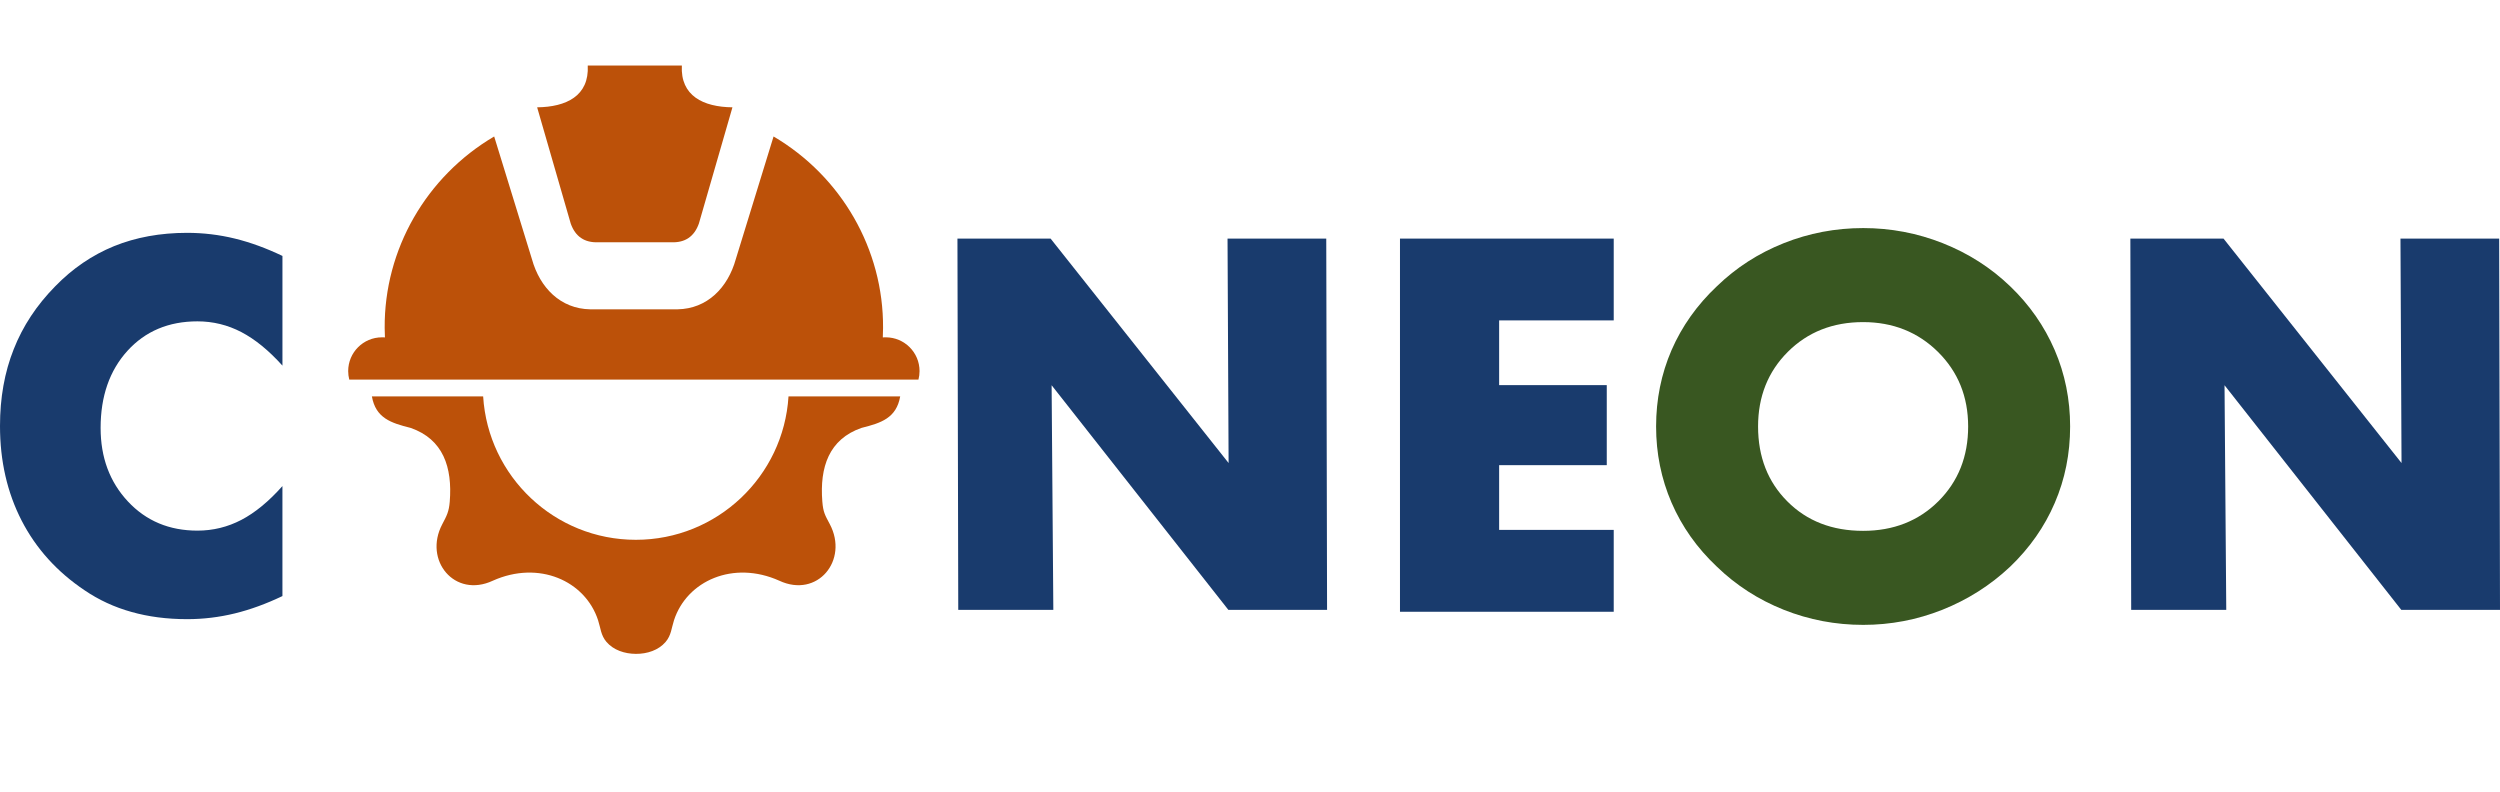
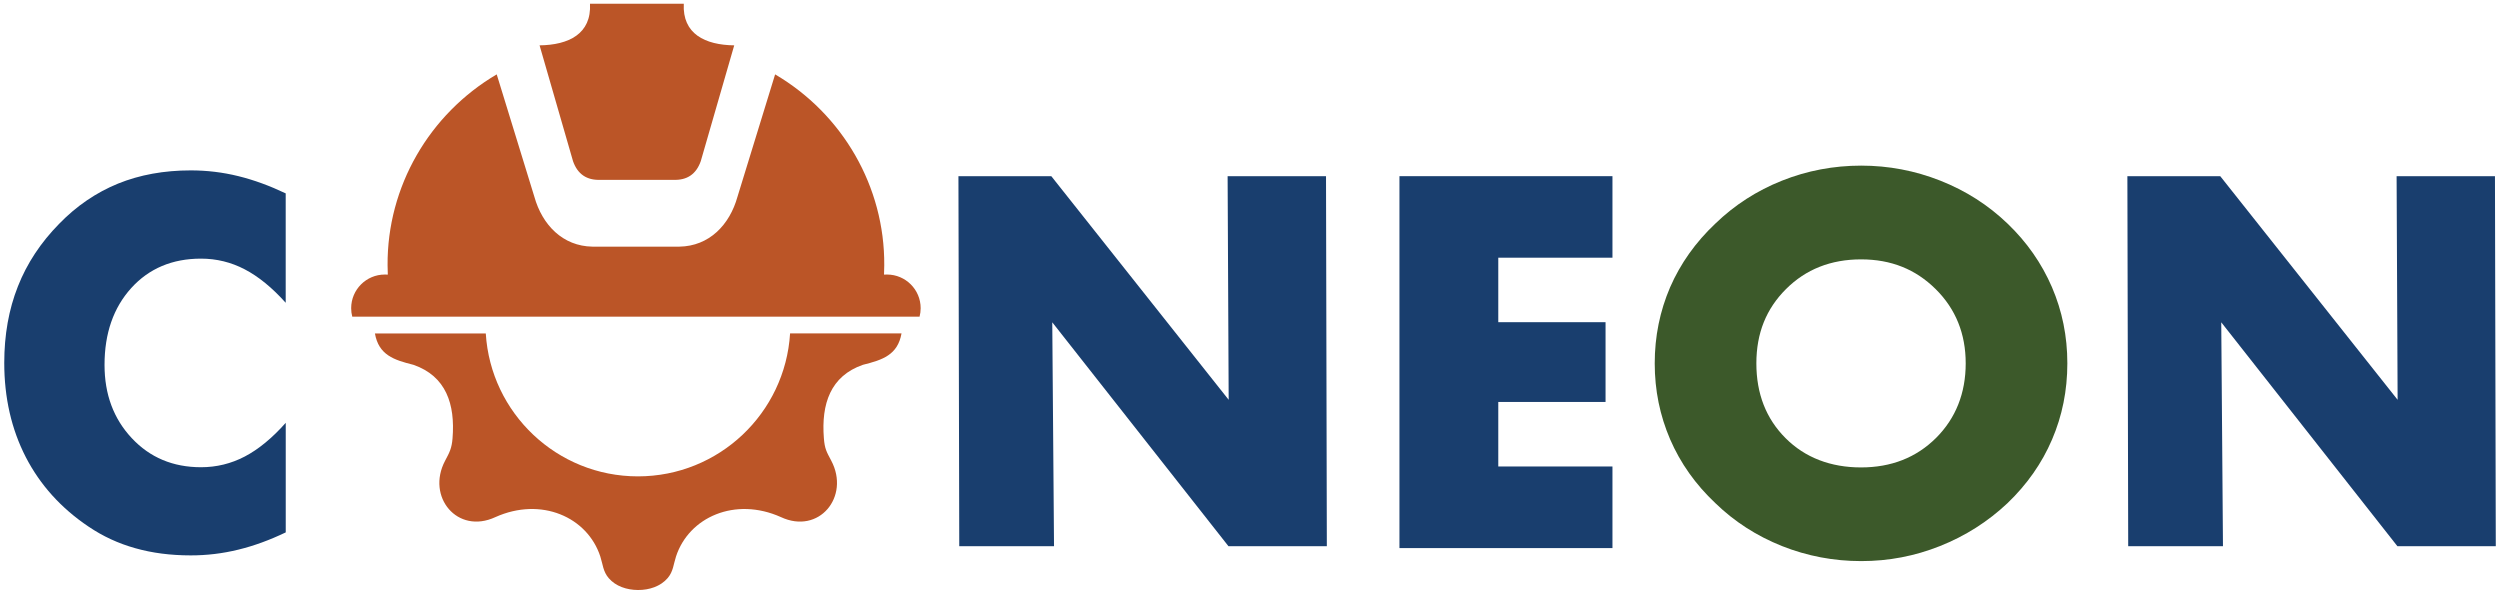
- <svg xmlns="http://www.w3.org/2000/svg" width="139" height="44" viewBox="0 0 139 44" fill="none">
-   <path d="M15.704 14.23V20.329C14.94 19.48 14.176 18.859 13.417 18.463C12.658 18.067 11.842 17.867 10.978 17.867C9.374 17.867 8.076 18.416 7.083 19.509C6.09 20.606 5.594 22.034 5.594 23.795C5.594 25.437 6.1 26.797 7.112 27.881C8.124 28.964 9.413 29.503 10.978 29.503C11.842 29.503 12.658 29.303 13.417 28.907C14.176 28.511 14.94 27.885 15.703 27.026V33.141C14.816 33.565 13.937 33.89 13.059 34.105C12.186 34.319 11.298 34.425 10.405 34.425C9.284 34.425 8.253 34.291 7.308 34.023C6.363 33.761 5.489 33.355 4.697 32.816C3.169 31.79 2.005 30.501 1.203 28.945C0.401 27.384 0 25.632 0 23.685C0 22.119 0.253 20.697 0.764 19.413C1.27 18.129 2.038 16.969 3.064 15.924C4.033 14.926 5.126 14.182 6.343 13.685C7.556 13.194 8.911 12.946 10.405 12.946C11.298 12.946 12.186 13.051 13.059 13.265C13.937 13.48 14.816 13.805 15.704 14.23Z" fill="#193B6D" />
-   <path d="M53.279 33.909L53.234 13.266H58.413L68.31 25.744L68.251 13.266H73.74L73.785 33.909H68.297L58.47 21.419L58.565 33.909H53.279Z" fill="#193B6D" />
-   <path d="M118.494 33.909L118.448 13.266H123.628L133.525 25.744L133.466 13.266H138.954L139 33.909H133.512L123.684 21.419L123.78 33.909H118.494Z" fill="#193B6D" />
-   <path d="M77.839 34.014V13.266H89.723V17.814H83.352V21.413H89.336V25.863H83.352V29.462H89.723V34.014H77.839Z" fill="#193B6D" />
-   <path fill-rule="evenodd" clip-rule="evenodd" d="M99.404 19.562C100.508 18.462 101.903 17.909 103.589 17.909C105.244 17.909 106.634 18.462 107.753 19.567C108.872 20.677 109.429 22.058 109.429 23.712C109.429 25.384 108.877 26.77 107.773 27.871C106.67 28.967 105.275 29.515 103.589 29.515C101.871 29.515 100.466 28.971 99.379 27.88C98.291 26.793 97.749 25.402 97.749 23.712C97.749 22.049 98.301 20.663 99.404 19.562ZM114.245 27.962C114.813 26.644 115.099 25.227 115.099 23.712C115.099 22.207 114.813 20.79 114.24 19.461C113.663 18.128 112.84 16.946 111.76 15.912C110.681 14.877 109.435 14.083 108.015 13.52C106.599 12.961 105.128 12.681 103.597 12.681C102.055 12.681 100.584 12.961 99.178 13.52C97.767 14.083 96.532 14.877 95.463 15.912C94.353 16.956 93.515 18.143 92.938 19.466C92.365 20.795 92.079 22.207 92.079 23.712C92.079 25.207 92.365 26.619 92.938 27.948C93.515 29.281 94.353 30.468 95.463 31.512C96.532 32.546 97.767 33.34 99.178 33.904C100.584 34.463 102.055 34.743 103.597 34.743C105.118 34.743 106.584 34.463 107.995 33.904C109.405 33.34 110.661 32.546 111.76 31.512C112.85 30.468 113.678 29.286 114.245 27.962Z" fill="#395721" />
-   <path fill-rule="evenodd" clip-rule="evenodd" d="M43.841 22.039C43.566 26.488 39.87 30.013 35.352 30.013C30.833 30.013 27.137 26.488 26.863 22.039H20.677C20.89 23.246 21.737 23.518 22.829 23.791C24.64 24.42 25.16 25.976 25.006 27.892C24.962 28.445 24.84 28.674 24.591 29.145C23.531 31.152 25.278 33.276 27.399 32.288C29.956 31.14 32.536 32.29 33.253 34.484C33.397 34.923 33.404 35.322 33.721 35.692C34.109 36.146 34.734 36.352 35.353 36.355C35.983 36.359 36.612 36.154 37.007 35.692C37.324 35.322 37.332 34.923 37.475 34.484C38.192 32.29 40.772 31.14 43.33 32.288C45.452 33.277 47.201 31.147 46.135 29.139C45.87 28.641 45.769 28.482 45.721 27.882C45.57 25.971 46.091 24.419 47.9 23.791C48.992 23.518 49.839 23.246 50.051 22.039L43.841 22.039Z" fill="#BC5109" />
-   <path fill-rule="evenodd" clip-rule="evenodd" d="M32.815 17.198C31.162 17.171 30.015 15.993 29.576 14.41L27.476 7.588C23.706 9.807 21.358 13.86 21.388 18.237C21.389 18.41 21.394 18.584 21.402 18.759C21.348 18.755 21.292 18.755 21.238 18.755C20.2 18.755 19.359 19.596 19.359 20.633C19.359 20.793 19.38 20.952 19.419 21.106H51.066C51.106 20.952 51.127 20.793 51.127 20.633C51.127 19.596 50.285 18.755 49.248 18.755C49.194 18.755 49.138 18.755 49.084 18.759C49.092 18.584 49.097 18.41 49.098 18.237C49.127 13.86 46.78 9.807 43.01 7.588L40.91 14.41C40.47 15.993 39.324 17.171 37.671 17.198H32.815Z" fill="#BC5109" />
-   <path fill-rule="evenodd" clip-rule="evenodd" d="M33.264 13.47C32.499 13.5 31.989 13.154 31.733 12.432L29.865 5.967C31.486 5.949 32.767 5.33 32.679 3.645H37.911C37.823 5.33 39.104 5.949 40.724 5.967L38.857 12.432C38.6 13.154 38.09 13.5 37.326 13.47H33.264Z" fill="#BC5109" />
+ <svg xmlns="http://www.w3.org/2000/svg" id="Layer_1" data-name="Layer 1" version="1.1" viewBox="0 0 640 152">
+   <defs>
+     <style>
+       .cls-1 {
+         fill: #193e6e;
+       }
+ 
+       .cls-1, .cls-2, .cls-3 {
+         stroke-width: 0px;
+       }
+ 
+       .cls-2 {
+         fill: #3c592a;
+       }
+ 
+       .cls-2, .cls-3 {
+         fill-rule: evenodd;
+       }
+ 
+       .cls-3 {
+         fill: #bb5527;
+       }
+     </style>
+   </defs>
+   <g id="Layer_1-2" data-name="Layer 1-2">
+     <g id="_237513344" data-name=" 237513344">
+       <path id="_237517952" data-name=" 237517952" class="cls-1" d="M73.14,49.52v27.99c-3.5-3.9-7.01-6.75-10.49-8.56-3.48-1.82-7.22-2.74-11.19-2.74-7.36,0-13.32,2.52-17.87,7.54-4.55,5.04-6.83,11.58-6.83,19.67,0,7.54,2.32,13.78,6.97,18.74,4.64,4.97,10.56,7.45,17.74,7.45,3.96,0,7.71-.92,11.19-2.74,3.48-1.82,6.99-4.69,10.49-8.63v28.05c-4.07,1.95-8.1,3.44-12.14,4.42-4.01.99-8.08,1.47-12.17,1.47-5.15,0-9.88-.61-14.21-1.84-4.34-1.21-8.34-3.07-11.98-5.54-7.01-4.71-12.35-10.63-16.04-17.76-3.68-7.16-5.52-15.2-5.52-24.14,0-7.18,1.16-13.71,3.5-19.6,2.32-5.89,5.85-11.22,10.56-16.01,4.44-4.58,9.47-7.99,15.05-10.28,5.57-2.26,11.79-3.39,18.64-3.39,4.09,0,8.17.48,12.17,1.47,4.03.99,8.06,2.48,12.14,4.42h0Z" />
+       <polygon id="_154811320" data-name=" 154811320" class="cls-1" points="245.57 139.82 245.36 45.1 269.13 45.1 314.54 102.35 314.27 45.1 339.46 45.1 339.67 139.82 314.48 139.82 269.38 82.51 269.83 139.82 245.57 139.82" />
+       <polygon id="_154798792" data-name=" 154798792" class="cls-1" points="544.82 139.82 544.61 45.1 568.38 45.1 613.79 102.35 613.53 45.1 638.71 45.1 638.92 139.82 613.73 139.82 568.64 82.51 569.08 139.82 544.82 139.82" />
+       <polygon id="_237512912" data-name=" 237512912" class="cls-1" points="358.26 140.31 358.26 45.1 412.79 45.1 412.79 65.97 383.56 65.97 383.56 82.48 411.02 82.48 411.02 102.9 383.56 102.9 383.56 119.42 412.79 119.42 412.79 140.31 358.26 140.31" />
+       <path id="_237517664" data-name=" 237517664" class="cls-2" d="M457.23,73.99c5.06-5.05,11.47-7.59,19.2-7.59s13.97,2.54,19.1,7.61c5.14,5.09,7.69,11.44,7.69,19.02s-2.53,14.04-7.6,19.09c-5.06,5.03-11.47,7.54-19.2,7.54s-14.33-2.49-19.32-7.5c-4.99-4.99-7.47-11.37-7.47-19.13s2.53-13.99,7.6-19.04h0ZM525.32,112.53c2.6-6.05,3.92-12.56,3.92-19.51s-1.32-13.4-3.94-19.51c-2.65-6.12-6.43-11.54-11.38-16.28-4.95-4.75-10.66-8.39-17.19-10.98-6.5-2.56-13.25-3.85-20.27-3.85s-13.83,1.28-20.27,3.85c-6.48,2.58-12.14,6.24-17.05,10.98-5.09,4.8-8.94,10.24-11.59,16.31-2.62,6.1-3.94,12.58-3.94,19.48s1.32,13.34,3.94,19.44c2.65,6.12,6.5,11.56,11.59,16.35,4.9,4.75,10.57,8.39,17.05,10.98,6.45,2.56,13.2,3.85,20.27,3.85s13.71-1.28,20.18-3.85c6.48-2.58,12.24-6.24,17.28-10.98,5-4.8,8.8-10.21,11.4-16.28h0Z" />
+       <path id="_154810456" data-name=" 154810456" class="cls-3" d="M202.26,85.36c-1.26,20.42-18.22,36.59-38.95,36.59s-37.7-16.18-38.95-36.59h-28.38c.97,5.53,4.87,6.79,9.88,8.04,8.31,2.89,10.7,10.03,9.99,18.81-.2,2.54-.76,3.59-1.91,5.75-4.87,9.21,3.15,18.95,12.88,14.42,11.74-5.27,23.57,0,26.86,10.08.65,2.01.69,3.85,2.15,5.54,1.78,2.09,4.65,3.03,7.49,3.04,2.89.02,5.78-.93,7.59-3.04,1.46-1.7,1.49-3.53,2.15-5.54,3.29-10.07,15.13-15.35,26.86-10.08,9.74,4.54,17.76-5.23,12.88-14.45-1.21-2.29-1.68-3.02-1.89-5.77-.69-8.77,1.7-15.9,10-18.77,5.01-1.25,8.9-2.51,9.88-8.04h-28.51Z" />
+       <path id="_154815616" data-name=" 154815616" class="cls-3" d="M151.66,63.14c-7.58-.12-12.84-5.53-14.87-12.79l-9.63-31.31c-17.3,10.18-28.07,28.78-27.94,48.86,0,.79.02,1.6.06,2.4-.25-.02-.51-.02-.76-.02-4.76,0-8.62,3.86-8.62,8.62,0,.73.09,1.46.28,2.17h145.23c.18-.71.28-1.44.28-2.17,0-4.76-3.86-8.62-8.62-8.62-.25,0-.51,0-.76.02.04-.8.05-1.6.06-2.4.13-20.08-10.63-38.68-27.94-48.86l-9.63,31.31c-2.02,7.26-7.28,12.67-14.87,12.79h-22.29Z" />
+       <path id="_154799104" data-name=" 154799104" class="cls-3" d="M153.72,46.04c-3.51.14-5.85-1.45-7.02-4.76l-8.57-29.67c7.44-.09,13.32-2.93,12.91-10.66h24.01c-.4,7.73,5.47,10.57,12.91,10.66l-8.57,29.67c-1.18,3.32-3.52,4.9-7.02,4.76h-18.65Z" />
+     </g>
+   </g>
</svg>
